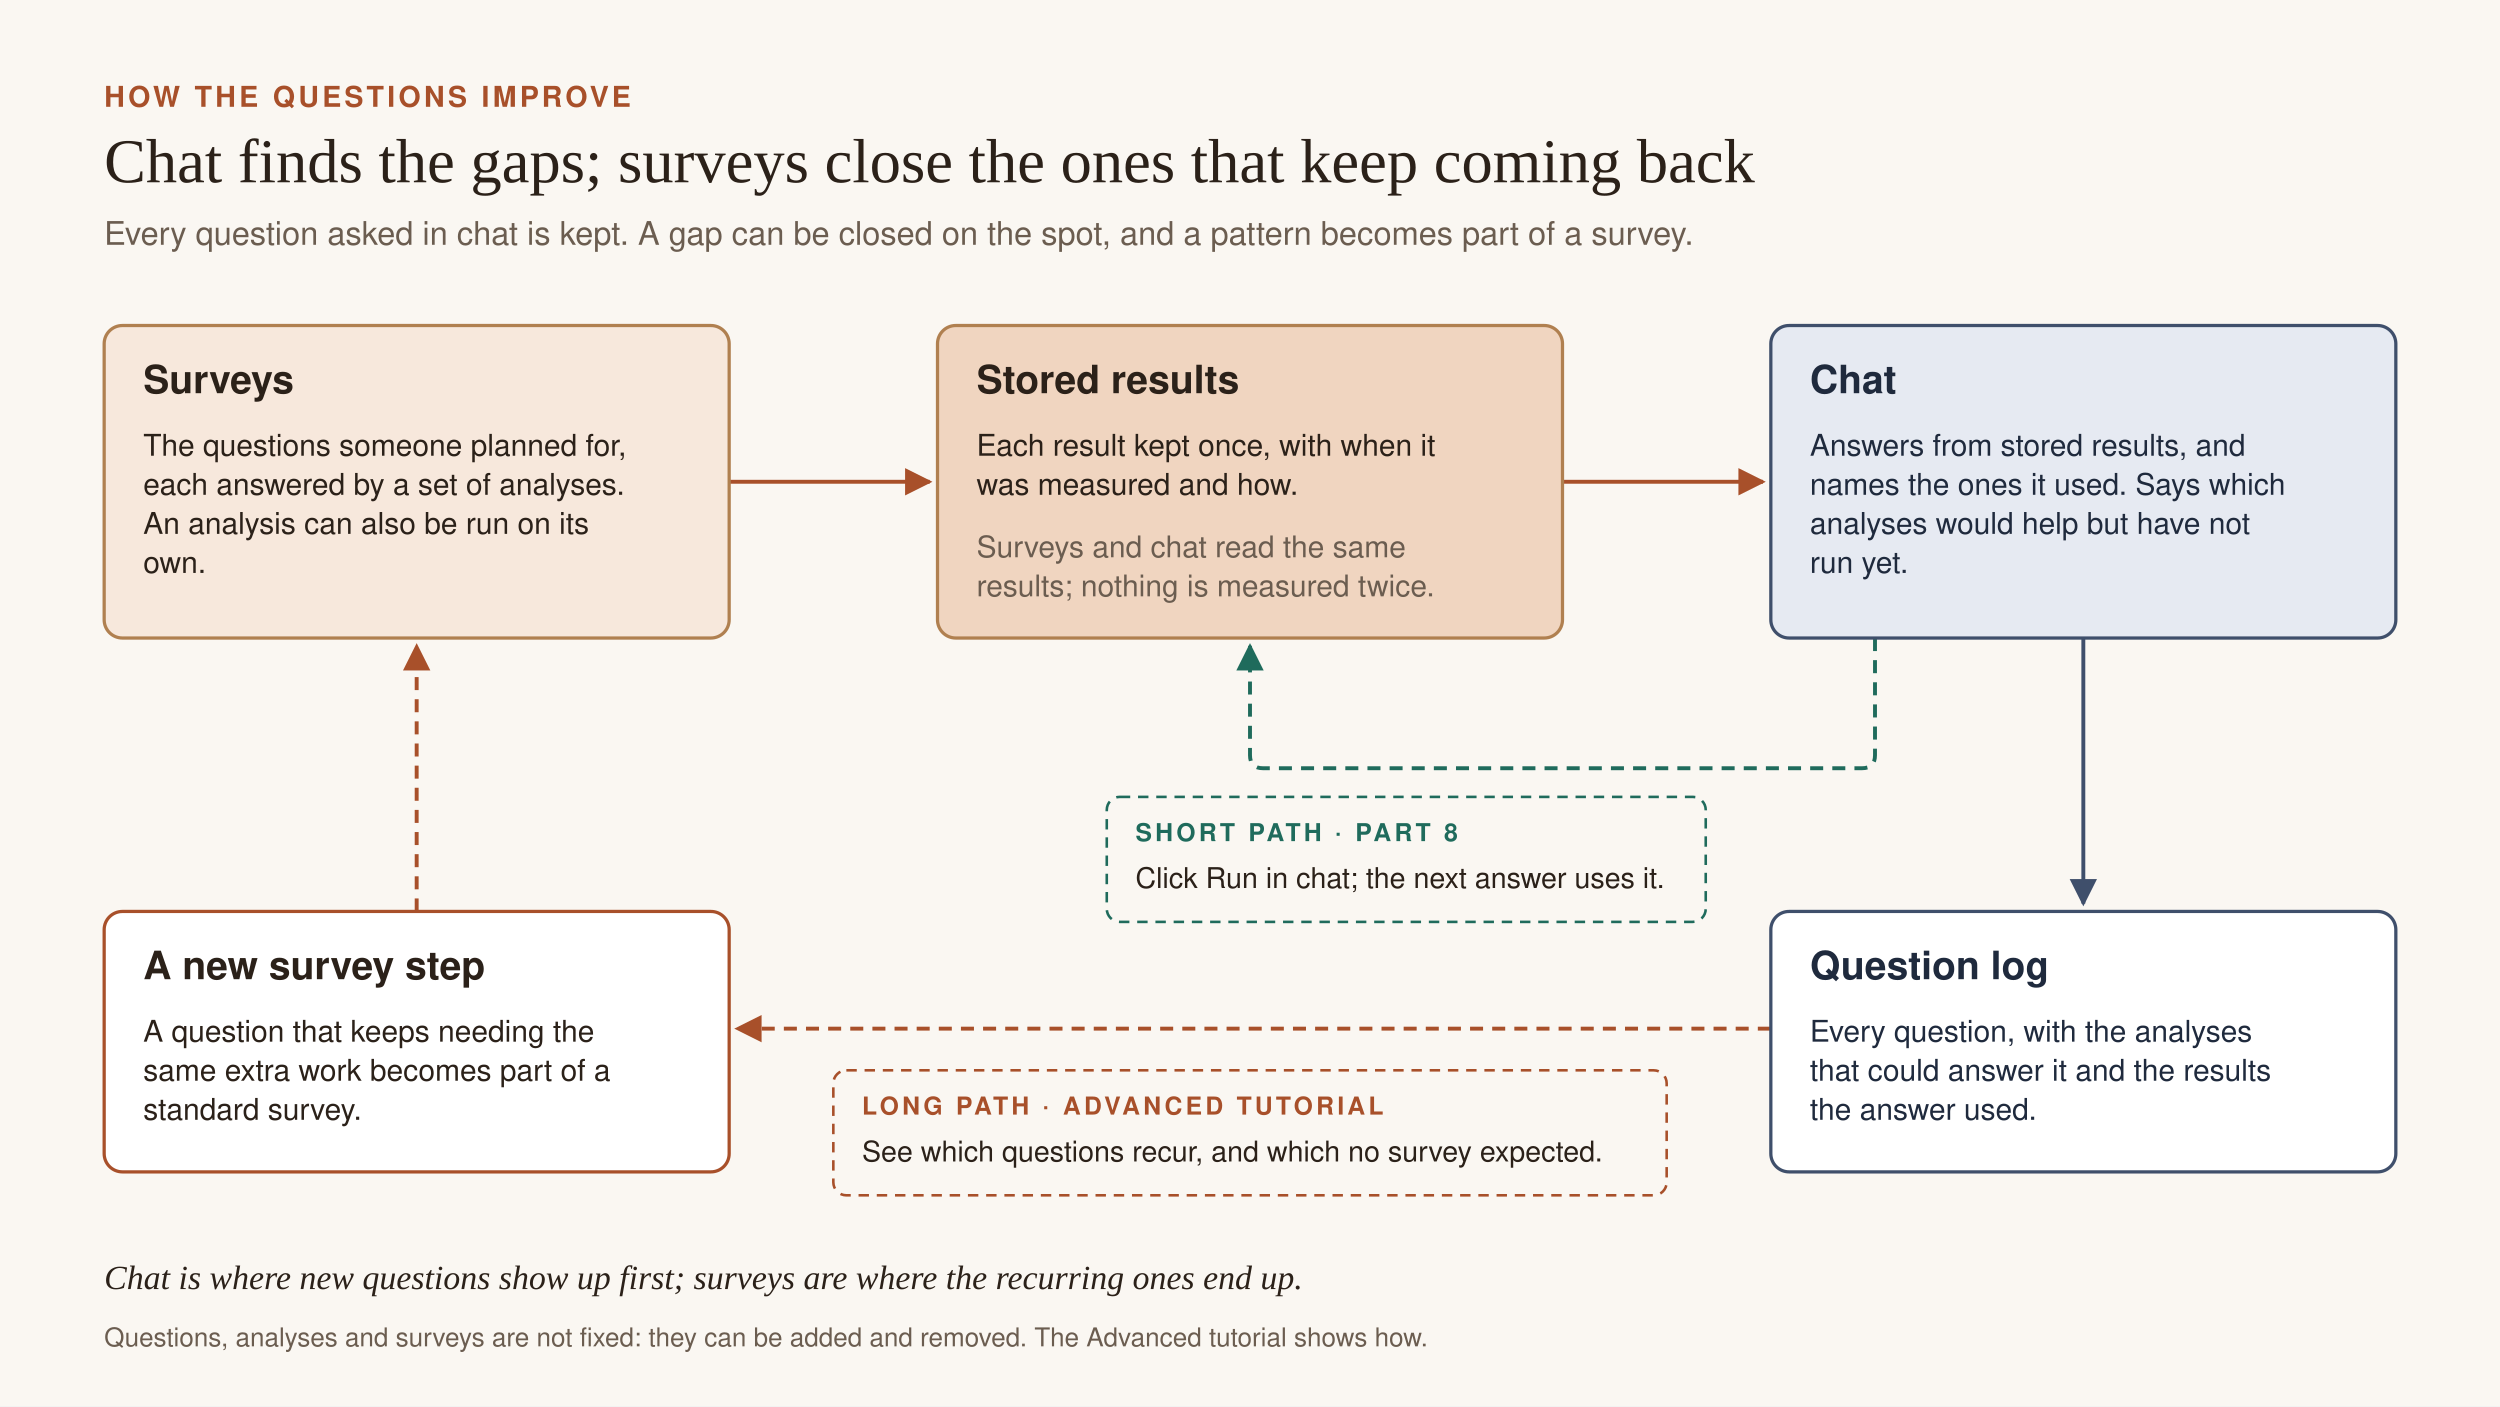
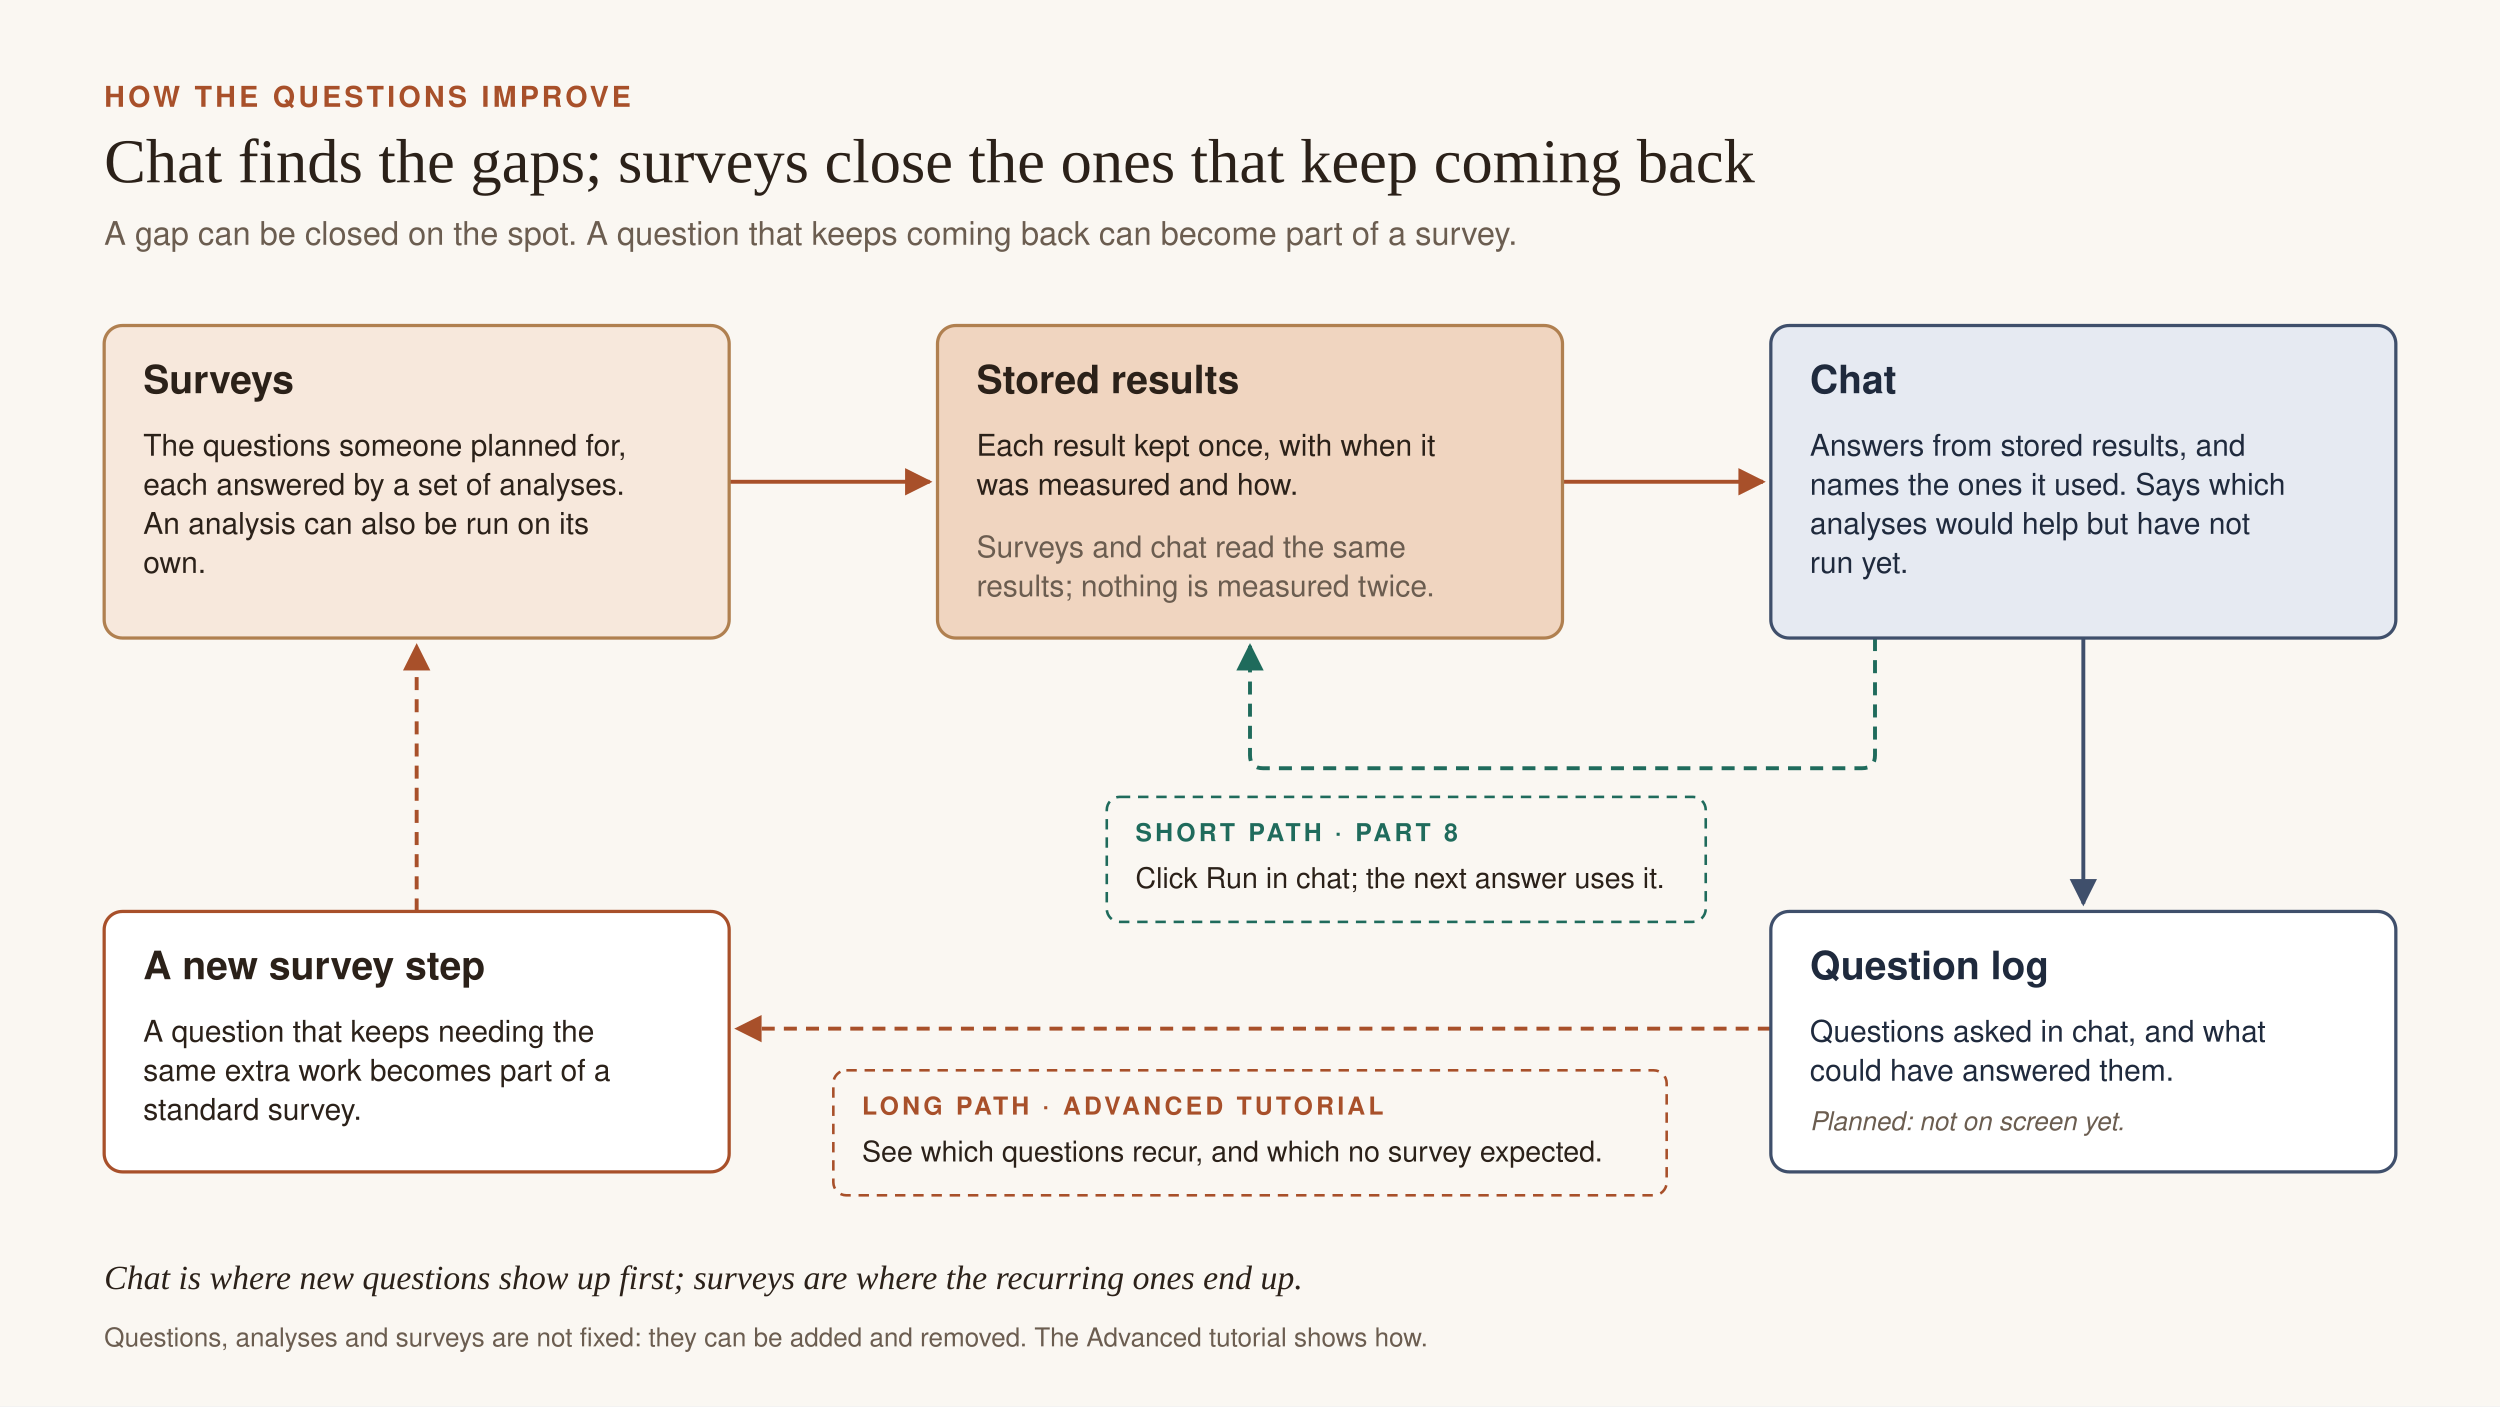
<svg xmlns="http://www.w3.org/2000/svg" width="1920" height="1080" viewBox="0 0 1920 1080">
  <defs>
    <marker id="rust" viewBox="0 0 10 10" refX="9" refY="5" markerWidth="7" markerHeight="7" orient="auto-start-reverse">
      <path d="M0,0 L10,5 L0,10 z" fill="#a8502a" />
    </marker>
    <marker id="slate" viewBox="0 0 10 10" refX="9" refY="5" markerWidth="7" markerHeight="7" orient="auto-start-reverse">
      <path d="M0,0 L10,5 L0,10 z" fill="#3f4f6b" />
    </marker>
    <marker id="teal" viewBox="0 0 10 10" refX="9" refY="5" markerWidth="7" markerHeight="7" orient="auto-start-reverse">
      <path d="M0,0 L10,5 L0,10 z" fill="#1f6b5c" />
    </marker>
    <style>
      .sans { font-family: "Helvetica Neue", Helvetica, Arial, sans-serif; }
      .serif { font-family: Georgia, "Times New Roman", serif; }
      .ink { fill: #2b2119; }
      .muted { fill: #6b5d50; }
      .teal { fill: #1f6b5c; }
      .rust { fill: #a8502a; }
      .slate { fill: #1f2a3d; }
      .caps { font-weight: 700; letter-spacing: 2.5px; }
      .head { font-size: 30px; font-weight: 700; }
      .body { font-size: 23px; }
    </style>
  </defs>
  <rect width="1920" height="1080" fill="#faf7f2" />
  <text x="80" y="82" class="sans rust caps" font-size="22">HOW THE QUESTIONS IMPROVE</text>
  <text x="80" y="140" class="serif ink" font-size="48">Chat finds the gaps; surveys close the ones that keep coming back</text>
-   <text x="80" y="188" class="sans muted" font-size="25">Every question asked in chat is kept. A gap can be closed on the spot, and a pattern becomes part of a survey.</text>
+   <text x="80" y="188" class="sans muted" font-size="25">A gap can be closed on the spot. A question that keeps coming back can become part of a survey.</text>
  <g fill="none" stroke-width="3">
    <line x1="560" y1="370" x2="714" y2="370" stroke="#a8502a" marker-end="url(#rust)" />
    <line x1="1200" y1="370" x2="1354" y2="370" stroke="#a8502a" marker-end="url(#rust)" />
    <line x1="1600" y1="490" x2="1600" y2="694" stroke="#3f4f6b" marker-end="url(#slate)" />
    <path d="M1440,490 V580 Q1440,590 1430,590 H970 Q960,590 960,580 V496" stroke="#1f6b5c" stroke-dasharray="10 7" marker-end="url(#teal)" />
    <line x1="1360" y1="790" x2="566" y2="790" stroke="#a8502a" stroke-dasharray="10 7" marker-end="url(#rust)" />
    <line x1="320" y1="700" x2="320" y2="496" stroke="#a8502a" stroke-dasharray="10 7" marker-end="url(#rust)" />
  </g>
  <rect x="80" y="250" width="480" height="240" rx="14" fill="#f7e8dc" stroke="#b08050" stroke-width="2.5" />
  <text x="110" y="302" class="sans ink head">Surveys</text>
  <g class="sans ink body">
    <text x="110" y="350">The questions someone planned for,</text>
    <text x="110" y="380">each answered by a set of analyses.</text>
    <text x="110" y="410">An analysis can also be run on its</text>
    <text x="110" y="440">own.</text>
  </g>
  <rect x="720" y="250" width="480" height="240" rx="14" fill="#f0d5c0" stroke="#b08050" stroke-width="2.5" />
  <text x="750" y="302" class="sans ink head">Stored results</text>
  <g class="sans ink body">
    <text x="750" y="350">Each result kept once, with when it</text>
    <text x="750" y="380">was measured and how.</text>
    <text x="750" y="428" class="muted">Surveys and chat read the same</text>
    <text x="750" y="458" class="muted">results; nothing is measured twice.</text>
  </g>
  <rect x="1360" y="250" width="480" height="240" rx="14" fill="#e6eaf2" stroke="#3f4f6b" stroke-width="2.5" />
  <text x="1390" y="302" class="sans slate head">Chat</text>
  <g class="sans slate body">
    <text x="1390" y="350">Answers from stored results, and</text>
    <text x="1390" y="380">names the ones it used. Says which</text>
    <text x="1390" y="410">analyses would help but have not</text>
    <text x="1390" y="440">run yet.</text>
  </g>
  <rect x="850" y="612" width="460" height="96" rx="10" fill="#faf7f2" stroke="#1f6b5c" stroke-width="2" stroke-dasharray="8 6" />
  <text x="872" y="646" class="sans teal caps" font-size="19">SHORT PATH · PART 8</text>
  <text x="872" y="682" class="sans ink" font-size="22">Click Run in chat; the next answer uses it.</text>
  <rect x="1360" y="700" width="480" height="200" rx="14" fill="#ffffff" stroke="#3f4f6b" stroke-width="2.5" />
  <text x="1390" y="752" class="sans slate head">Question log</text>
  <g class="sans slate body">
-     <text x="1390" y="800">Every question, with the analyses</text>
-     <text x="1390" y="830">that could answer it and the results</text>
-     <text x="1390" y="860">the answer used.</text>
+     <text x="1390" y="800">Questions asked in chat, and what</text>
+     <text x="1390" y="830">could have answered them.</text>
+     <text x="1390" y="868" class="muted" font-size="20" font-style="italic">Planned: not on screen yet.</text>
  </g>
  <rect x="640" y="822" width="640" height="96" rx="10" fill="#faf7f2" stroke="#a8502a" stroke-width="2" stroke-dasharray="8 6" />
  <text x="662" y="856" class="sans rust caps" font-size="19">LONG PATH · ADVANCED TUTORIAL</text>
  <text x="662" y="892" class="sans ink" font-size="22">See which questions recur, and which no survey expected.</text>
  <rect x="80" y="700" width="480" height="200" rx="14" fill="#ffffff" stroke="#a8502a" stroke-width="2.5" />
  <text x="110" y="752" class="sans ink head">A new survey step</text>
  <g class="sans ink body">
    <text x="110" y="800">A question that keeps needing the</text>
    <text x="110" y="830">same extra work becomes part of a</text>
    <text x="110" y="860">standard survey.</text>
  </g>
  <text x="80" y="990" class="serif ink" font-size="26" font-style="italic">Chat is where new questions show up first; surveys are where the recurring ones end up.</text>
  <text x="80" y="1034" class="sans muted" font-size="20">Questions, analyses and surveys are not fixed: they can be added and removed. The Advanced tutorial shows how.</text>
</svg>
